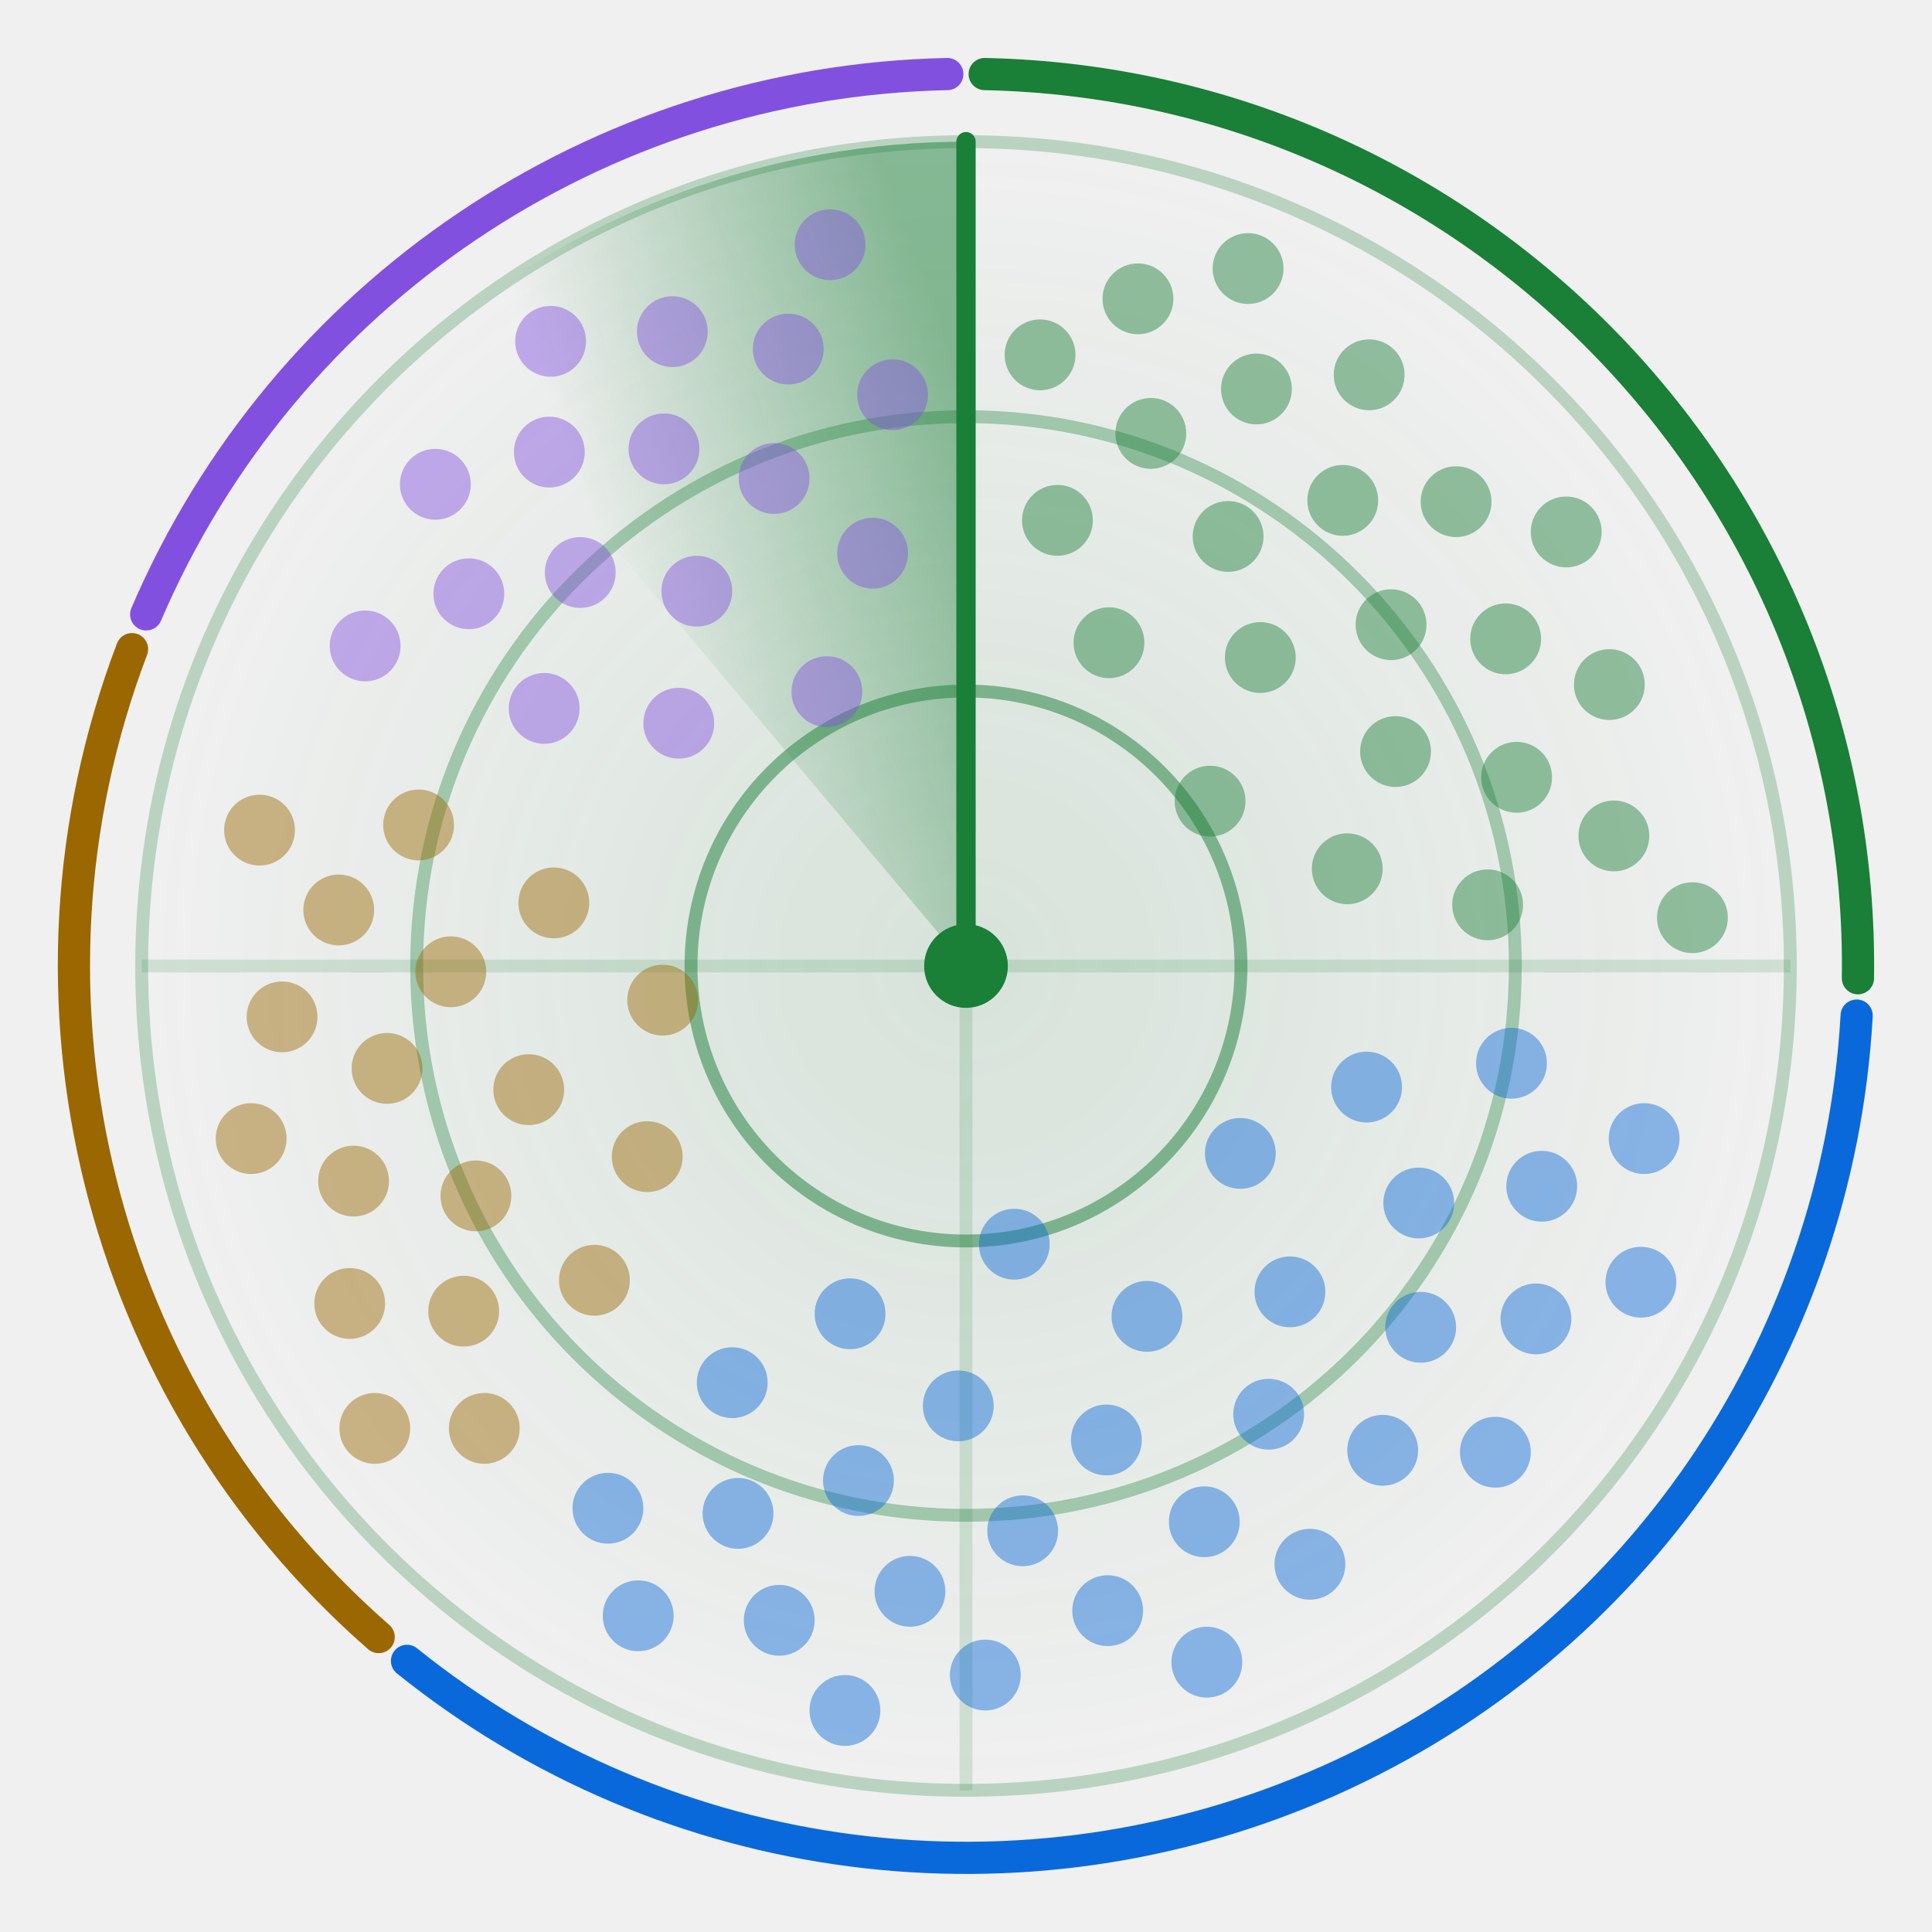
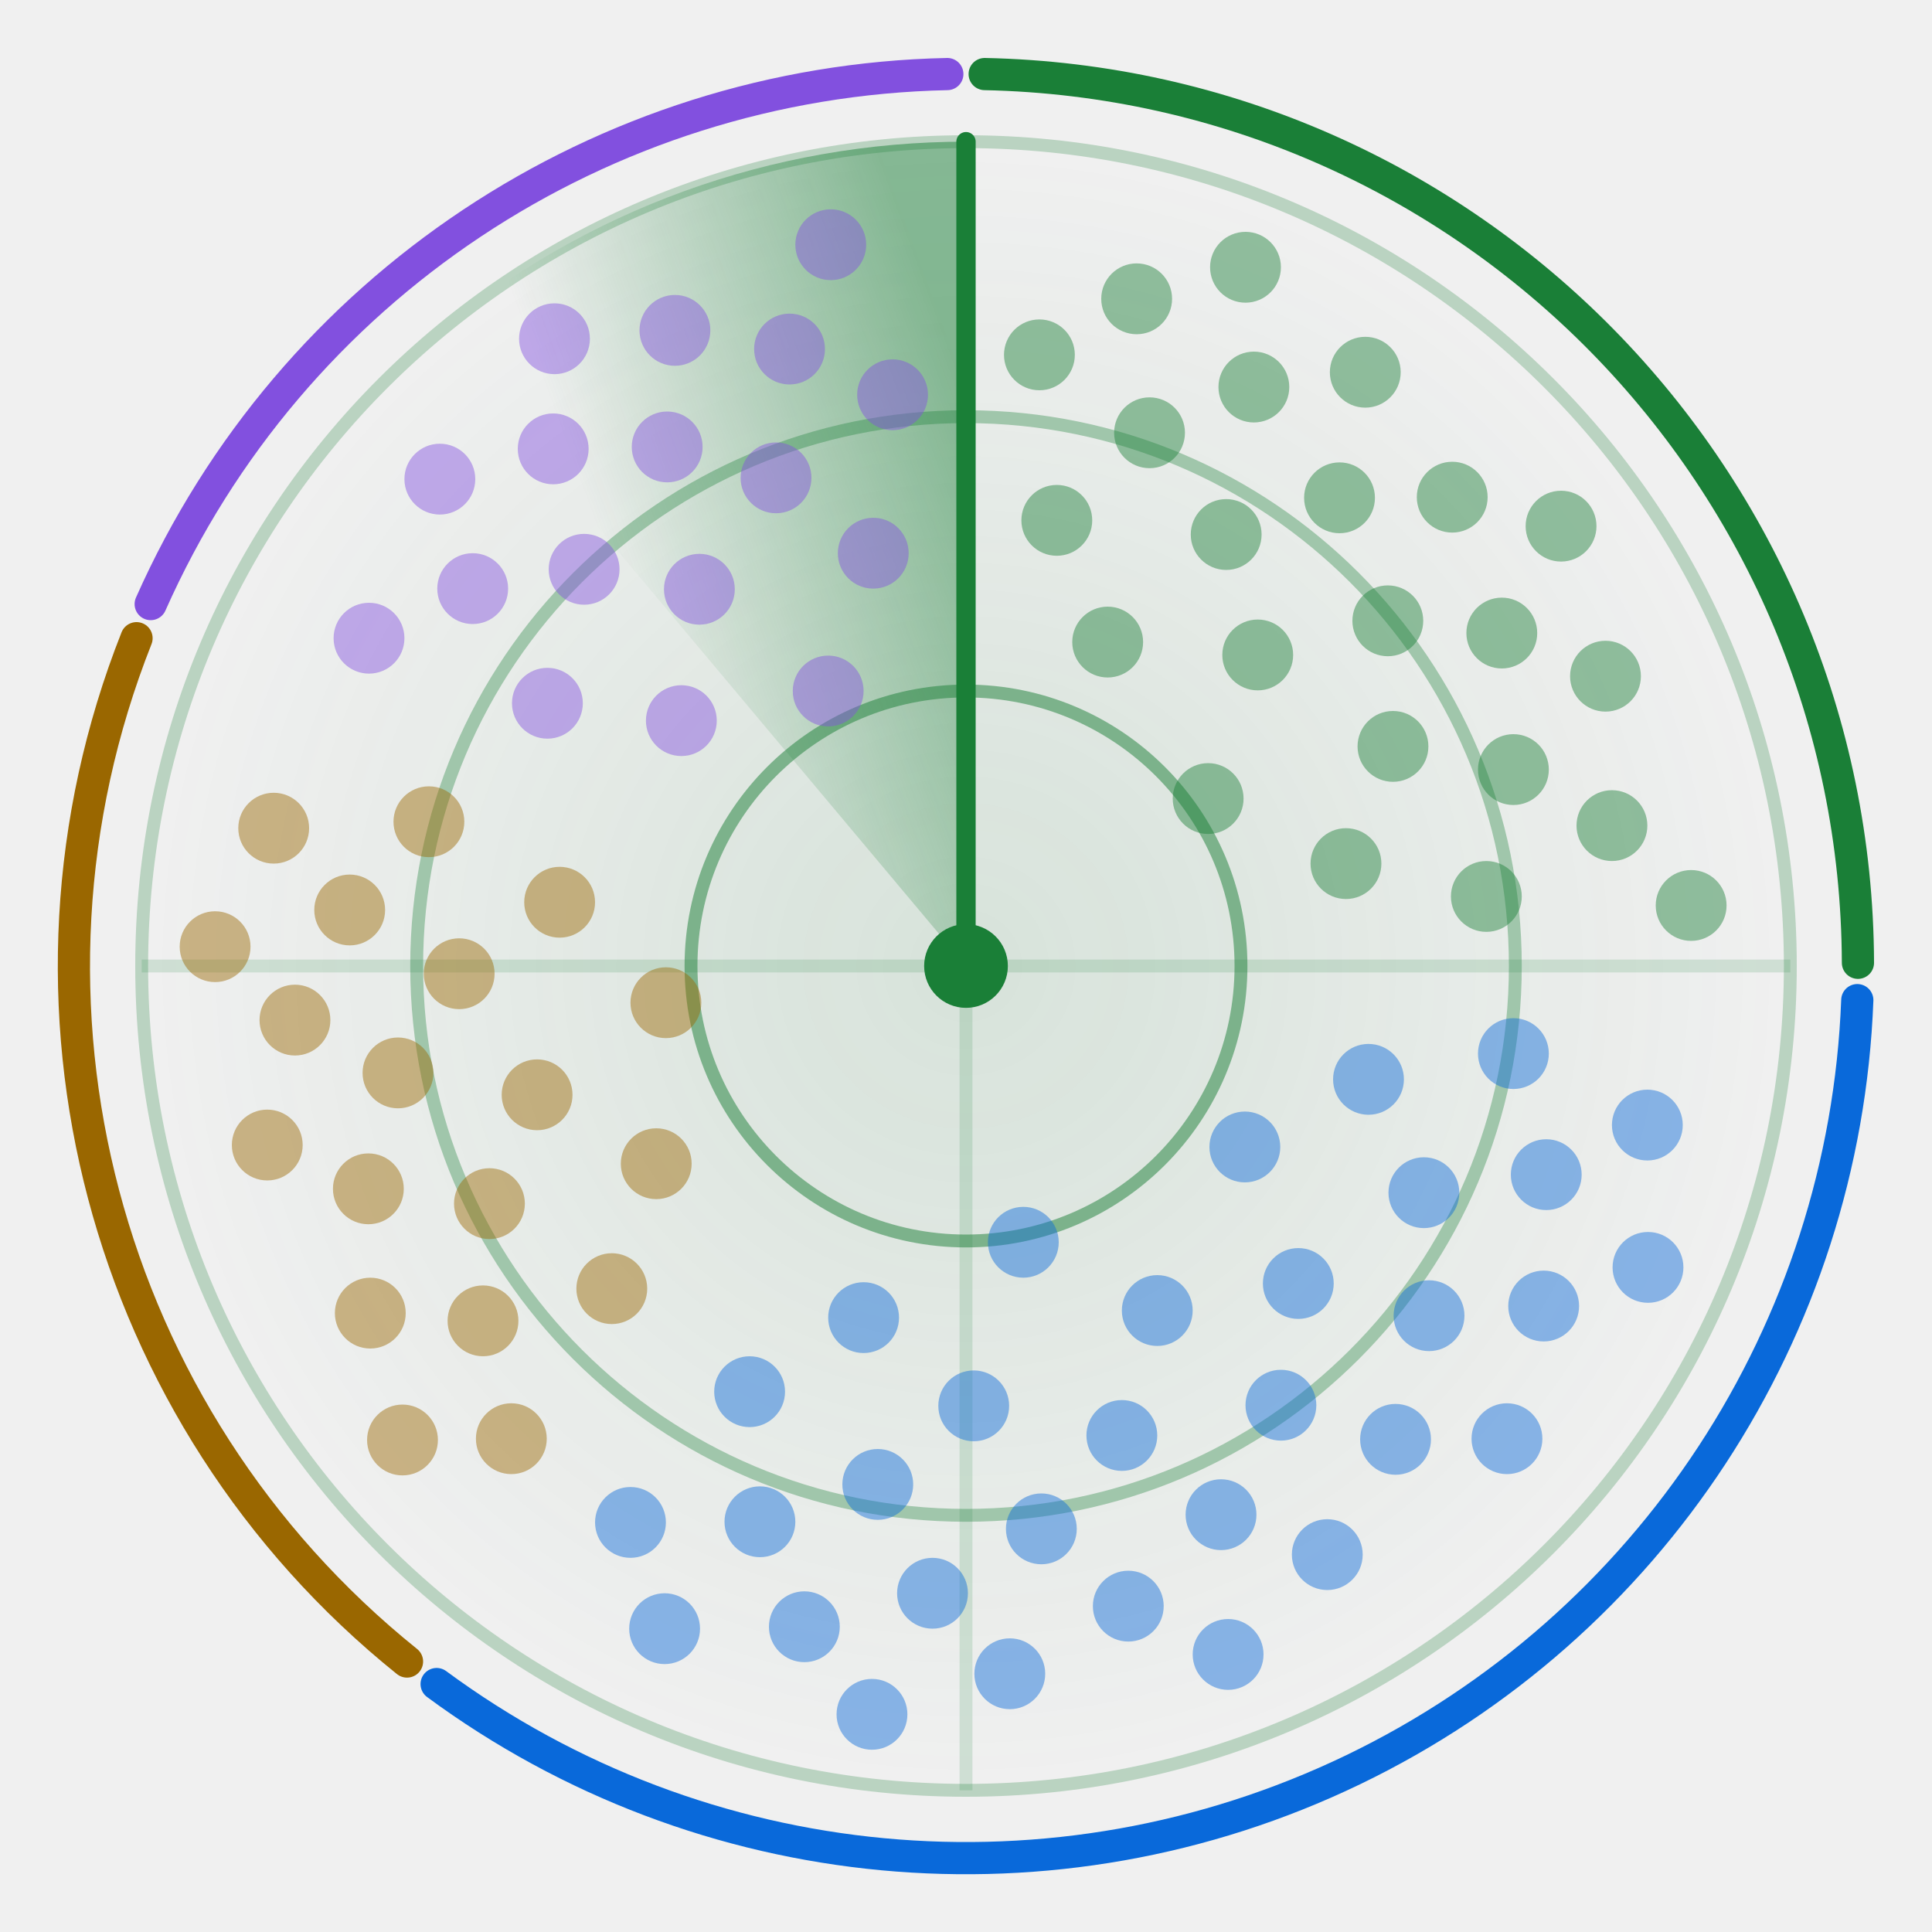
<svg xmlns="http://www.w3.org/2000/svg" width="300" height="300" viewBox="0 0 300 300" role="img" aria-labelledby="title">
  <style>.card{fill:#ffffff;stroke:#d1d9e0}.t{fill:#1f2328}.m{fill:#59636e}.ring{stroke:#1a7f37}.hub{fill:#1a7f37}.beam{stroke:#1a7f37}.s0,.s1,.g0,.g1{stop-color:#1a7f37}.a0{stop-color:#1a7f37}.a1{stop-color:#0969da}.dot.agents,.key.agents{fill:#1a7f37}.rim.agents{stroke:#1a7f37}.dot.apis,.key.apis{fill:#0969da}.rim.apis{stroke:#0969da}.dot.trials,.key.trials{fill:#9a6700}.rim.trials{stroke:#9a6700}.dot.aggregators,.key.aggregators{fill:#8250df}.rim.aggregators{stroke:#8250df}@media (prefers-color-scheme: dark) {.card{fill:#0d1117;stroke:#3d444d}.t{fill:#f0f6fc}.m{fill:#9198a1}.ring{stroke:#3fb950}.hub{fill:#3fb950}.beam{stroke:#3fb950}.s0,.s1,.g0,.g1{stop-color:#3fb950}.a0{stop-color:#3fb950}.a1{stop-color:#4493f8}.dot.agents,.key.agents{fill:#3fb950}.rim.agents{stroke:#3fb950}.dot.apis,.key.apis{fill:#4493f8}.rim.apis{stroke:#4493f8}.dot.trials,.key.trials{fill:#d29922}.rim.trials{stroke:#d29922}.dot.aggregators,.key.aggregators{fill:#ab7df8}.rim.aggregators{stroke:#ab7df8}}.rim{fill:none}.s0{stop-opacity:.5}.s1,.g1{stop-opacity:0}.g0{stop-opacity:.12}.dot{opacity:.45;animation:ping 6s linear infinite}@keyframes ping{0%,4%{opacity:1}55%,100%{opacity:.45}}.turning{animation:turn 6s linear infinite}@keyframes turn{to{transform:rotate(360deg)}}@media (prefers-reduced-motion: reduce) {.dot { animation: none; opacity: 1 } .turning { animation: none }}</style>
  <defs>
    <radialGradient id="glow">
      <stop class="g0" offset="0" />
      <stop class="g1" offset="1" />
    </radialGradient>
  </defs>
  <circle cx="150.0" cy="150.0" r="128.0" fill="url(#glow)" />
  <circle class="ring" cx="150.0" cy="150.0" r="42.7" fill="none" stroke-width="2" stroke-opacity=".5" />
  <circle class="ring" cx="150.0" cy="150.0" r="85.3" fill="none" stroke-width="2" stroke-opacity=".35" />
  <circle class="ring" cx="150.0" cy="150.0" r="128.0" fill="none" stroke-width="2" stroke-opacity=".25" />
  <path class="ring" d="M22.0 150.0H278.0M150.0 22.0V278.0" stroke-width="2" stroke-opacity=".15" />
-   <path class="rim agents" d="M152.9 11.5A138.5 138.5 0 0 1 288.5 151.9" stroke-width="5" stroke-linecap="round" />
-   <path class="rim apis" d="M288.3 157.7A138.5 138.5 0 0 1 63.2 257.9" stroke-width="5" stroke-linecap="round" />
-   <path class="rim trials" d="M58.8 254.2A138.5 138.5 0 0 1 20.5 100.8" stroke-width="5" stroke-linecap="round" />
-   <path class="rim aggregators" d="M22.7 95.4A138.5 138.5 0 0 1 147.1 11.5" stroke-width="5" stroke-linecap="round" />
+   <path class="rim agents" d="M152.9 11.5A138.5 138.5 0 0 1 288.5 149.5" stroke-width="5" stroke-linecap="round" />
+   <path class="rim apis" d="M288.4 155.3A138.5 138.5 0 0 1 67.8 261.5" stroke-width="5" stroke-linecap="round" />
+   <path class="rim trials" d="M63.2 258.0A138.5 138.5 0 0 1 21.2 99.1" stroke-width="5" stroke-linecap="round" />
+   <path class="rim aggregators" d="M23.4 93.8A138.5 138.5 0 0 1 147.1 11.5" stroke-width="5" stroke-linecap="round" />
  <defs>
    <linearGradient id="sweep" gradientUnits="userSpaceOnUse" x1="150.0" y1="60.4" x2="92.4" y2="81.4">
      <stop class="s0" offset="0" />
      <stop class="s1" offset="1" />
    </linearGradient>
  </defs>
  <g class="turning" style="transform-origin:150.0px 150.0px">
    <path fill="url(#sweep)" d="M150.0 150.0L67.7 51.9A128.0 128.0 0 0 1 150.0 22.0Z" />
    <line class="beam" x1="150.0" y1="150.0" x2="150.0" y2="22.0" stroke-width="3" stroke-linecap="round" />
  </g>
-   <circle class="dot agents" cx="187.9" cy="124.4" r="5.5" style="animation-delay:0.93s" />
-   <circle class="dot agents" cx="172.2" cy="99.8" r="5.5" style="animation-delay:0.40s" />
-   <circle class="dot agents" cx="209.2" cy="134.9" r="5.5" style="animation-delay:1.26s" />
-   <circle class="dot agents" cx="195.7" cy="102.1" r="5.5" style="animation-delay:0.73s" />
-   <circle class="dot agents" cx="164.2" cy="80.8" r="5.5" style="animation-delay:0.19s" />
-   <circle class="dot agents" cx="216.7" cy="116.7" r="5.5" style="animation-delay:1.06s" />
-   <circle class="dot agents" cx="190.7" cy="83.3" r="5.5" style="animation-delay:0.52s" />
-   <circle class="dot agents" cx="231.0" cy="140.5" r="5.5" style="animation-delay:1.39s" />
-   <circle class="dot agents" cx="216.0" cy="97.0" r="5.5" style="animation-delay:0.85s" />
-   <circle class="dot agents" cx="178.7" cy="67.3" r="5.5" style="animation-delay:0.32s" />
-   <circle class="dot agents" cx="235.5" cy="120.7" r="5.5" style="animation-delay:1.18s" />
-   <circle class="dot agents" cx="208.5" cy="77.7" r="5.5" style="animation-delay:0.65s" />
-   <circle class="dot agents" cx="161.5" cy="55.1" r="5.5" style="animation-delay:0.11s" />
-   <circle class="dot agents" cx="233.8" cy="99.2" r="5.5" style="animation-delay:0.98s" />
-   <circle class="dot agents" cx="195.1" cy="60.4" r="5.5" style="animation-delay:0.45s" />
-   <circle class="dot agents" cx="250.6" cy="129.8" r="5.5" style="animation-delay:1.31s" />
-   <circle class="dot agents" cx="226.1" cy="77.9" r="5.5" style="animation-delay:0.78s" />
-   <circle class="dot agents" cx="176.7" cy="46.4" r="5.5" style="animation-delay:0.24s" />
-   <circle class="dot agents" cx="249.9" cy="106.3" r="5.5" style="animation-delay:1.11s" />
-   <circle class="dot agents" cx="212.6" cy="58.2" r="5.5" style="animation-delay:0.57s" />
-   <circle class="dot agents" cx="262.8" cy="142.5" r="5.5" style="animation-delay:1.44s" />
-   <circle class="dot agents" cx="243.2" cy="82.6" r="5.5" style="animation-delay:0.90s" />
-   <circle class="dot agents" cx="193.8" cy="41.7" r="5.5" style="animation-delay:0.37s" />
-   <circle class="dot apis" cx="157.5" cy="193.2" r="5.5" style="animation-delay:2.84s" />
-   <circle class="dot apis" cx="192.6" cy="179.1" r="5.5" style="animation-delay:2.07s" />
-   <circle class="dot apis" cx="132.0" cy="204.0" r="5.5" style="animation-delay:3.31s" />
-   <circle class="dot apis" cx="178.1" cy="204.4" r="5.5" style="animation-delay:2.54s" />
-   <circle class="dot apis" cx="212.2" cy="168.8" r="5.5" style="animation-delay:1.78s" />
-   <circle class="dot apis" cx="148.8" cy="218.3" r="5.5" style="animation-delay:3.02s" />
-   <circle class="dot apis" cx="200.3" cy="200.6" r="5.5" style="animation-delay:2.25s" />
-   <circle class="dot apis" cx="113.7" cy="214.7" r="5.5" style="animation-delay:3.49s" />
-   <circle class="dot apis" cx="171.8" cy="223.6" r="5.5" style="animation-delay:2.72s" />
-   <circle class="dot apis" cx="220.3" cy="186.8" r="5.5" style="animation-delay:1.96s" />
-   <circle class="dot apis" cx="133.3" cy="229.9" r="5.5" style="animation-delay:3.20s" />
-   <circle class="dot apis" cx="197.0" cy="219.6" r="5.5" style="animation-delay:2.43s" />
-   <circle class="dot apis" cx="234.7" cy="165.1" r="5.5" style="animation-delay:1.67s" />
-   <circle class="dot apis" cx="158.8" cy="237.7" r="5.5" style="animation-delay:2.90s" />
-   <circle class="dot apis" cx="220.6" cy="206.1" r="5.5" style="animation-delay:2.14s" />
-   <circle class="dot apis" cx="114.6" cy="235.0" r="5.5" style="animation-delay:3.38s" />
-   <circle class="dot apis" cx="187.0" cy="236.3" r="5.5" style="animation-delay:2.61s" />
-   <circle class="dot apis" cx="239.4" cy="184.2" r="5.5" style="animation-delay:1.85s" />
-   <circle class="dot apis" cx="141.3" cy="247.1" r="5.5" style="animation-delay:3.09s" />
-   <circle class="dot apis" cx="214.7" cy="225.2" r="5.5" style="animation-delay:2.32s" />
-   <circle class="dot apis" cx="94.4" cy="234.2" r="5.5" style="animation-delay:3.56s" />
-   <circle class="dot apis" cx="172.0" cy="250.1" r="5.5" style="animation-delay:2.79s" />
-   <circle class="dot apis" cx="238.5" cy="204.8" r="5.5" style="animation-delay:2.03s" />
-   <circle class="dot apis" cx="121.0" cy="251.6" r="5.5" style="animation-delay:3.27s" />
-   <circle class="dot apis" cx="203.4" cy="242.9" r="5.5" style="animation-delay:2.50s" />
-   <circle class="dot apis" cx="255.3" cy="176.8" r="5.5" style="animation-delay:1.74s" />
-   <circle class="dot apis" cx="153.0" cy="260.1" r="5.5" style="animation-delay:2.97s" />
-   <circle class="dot apis" cx="232.2" cy="225.5" r="5.5" style="animation-delay:2.21s" />
-   <circle class="dot apis" cx="99.1" cy="250.9" r="5.5" style="animation-delay:3.45s" />
-   <circle class="dot apis" cx="187.4" cy="258.1" r="5.5" style="animation-delay:2.68s" />
-   <circle class="dot apis" cx="254.8" cy="199.1" r="5.5" style="animation-delay:1.92s" />
-   <circle class="dot apis" cx="131.2" cy="265.6" r="5.5" style="animation-delay:3.15s" />
-   <circle class="dot trials" cx="102.9" cy="155.3" r="5.5" style="animation-delay:4.39s" />
-   <circle class="dot trials" cx="100.5" cy="179.6" r="5.5" style="animation-delay:3.99s" />
-   <circle class="dot trials" cx="86.0" cy="140.2" r="5.5" style="animation-delay:4.64s" />
-   <circle class="dot trials" cx="82.1" cy="169.2" r="5.5" style="animation-delay:4.24s" />
-   <circle class="dot trials" cx="92.3" cy="198.8" r="5.5" style="animation-delay:3.83s" />
-   <circle class="dot trials" cx="70.0" cy="150.9" r="5.5" style="animation-delay:4.49s" />
-   <circle class="dot trials" cx="73.9" cy="185.7" r="5.5" style="animation-delay:4.08s" />
-   <circle class="dot trials" cx="65.0" cy="128.1" r="5.5" style="animation-delay:4.74s" />
-   <circle class="dot trials" cx="60.1" cy="165.9" r="5.5" style="animation-delay:4.33s" />
-   <circle class="dot trials" cx="72.0" cy="203.6" r="5.5" style="animation-delay:3.93s" />
-   <circle class="dot trials" cx="52.6" cy="141.3" r="5.5" style="animation-delay:4.58s" />
-   <circle class="dot trials" cx="54.9" cy="183.4" r="5.5" style="animation-delay:4.18s" />
-   <circle class="dot trials" cx="75.2" cy="221.8" r="5.5" style="animation-delay:3.77s" />
-   <circle class="dot trials" cx="43.8" cy="157.9" r="5.5" style="animation-delay:4.43s" />
-   <circle class="dot trials" cx="54.3" cy="202.4" r="5.5" style="animation-delay:4.02s" />
-   <circle class="dot trials" cx="40.3" cy="128.9" r="5.5" style="animation-delay:4.68s" />
-   <circle class="dot trials" cx="39.0" cy="176.8" r="5.5" style="animation-delay:4.27s" />
-   <circle class="dot trials" cx="58.2" cy="221.8" r="5.5" style="animation-delay:3.87s" />
-   <circle class="dot aggregators" cx="128.4" cy="107.4" r="5.5" style="animation-delay:5.55s" />
-   <circle class="dot aggregators" cx="105.4" cy="112.3" r="5.5" style="animation-delay:5.17s" />
-   <circle class="dot aggregators" cx="135.5" cy="85.9" r="5.5" style="animation-delay:5.79s" />
-   <circle class="dot aggregators" cx="108.2" cy="91.8" r="5.5" style="animation-delay:5.41s" />
-   <circle class="dot aggregators" cx="84.5" cy="110.0" r="5.5" style="animation-delay:5.02s" />
-   <circle class="dot aggregators" cx="120.2" cy="74.3" r="5.5" style="animation-delay:5.64s" />
-   <circle class="dot aggregators" cx="90.1" cy="88.9" r="5.5" style="animation-delay:5.26s" />
+   <circle class="dot agents" cx="187.6" cy="124.0" r="5.5" style="animation-delay:0.92s" />
+   <circle class="dot agents" cx="172.0" cy="99.7" r="5.5" style="animation-delay:0.39s" />
+   <circle class="dot agents" cx="209.0" cy="134.1" r="5.5" style="animation-delay:1.25s" />
+   <circle class="dot agents" cx="195.3" cy="101.7" r="5.5" style="animation-delay:0.72s" />
+   <circle class="dot agents" cx="164.1" cy="80.8" r="5.5" style="animation-delay:0.19s" />
+   <circle class="dot agents" cx="216.3" cy="115.9" r="5.5" style="animation-delay:1.05s" />
+   <circle class="dot agents" cx="190.4" cy="83.0" r="5.5" style="animation-delay:0.52s" />
+   <circle class="dot agents" cx="230.8" cy="139.2" r="5.5" style="animation-delay:1.37s" />
+   <circle class="dot agents" cx="215.5" cy="96.4" r="5.5" style="animation-delay:0.84s" />
+   <circle class="dot agents" cx="178.5" cy="67.2" r="5.5" style="animation-delay:0.32s" />
+   <circle class="dot agents" cx="235.0" cy="119.5" r="5.5" style="animation-delay:1.17s" />
+   <circle class="dot agents" cx="208.0" cy="77.3" r="5.5" style="animation-delay:0.64s" />
+   <circle class="dot agents" cx="161.4" cy="55.1" r="5.5" style="animation-delay:0.11s" />
+   <circle class="dot agents" cx="233.2" cy="98.3" r="5.5" style="animation-delay:0.97s" />
+   <circle class="dot agents" cx="194.7" cy="60.1" r="5.5" style="animation-delay:0.44s" />
+   <circle class="dot agents" cx="250.3" cy="128.2" r="5.5" style="animation-delay:1.30s" />
+   <circle class="dot agents" cx="225.5" cy="77.2" r="5.5" style="animation-delay:0.77s" />
+   <circle class="dot agents" cx="176.5" cy="46.4" r="5.5" style="animation-delay:0.24s" />
+   <circle class="dot agents" cx="249.3" cy="105.0" r="5.5" style="animation-delay:1.09s" />
+   <circle class="dot agents" cx="212.0" cy="57.8" r="5.5" style="animation-delay:0.57s" />
+   <circle class="dot agents" cx="262.6" cy="140.6" r="5.5" style="animation-delay:1.42s" />
+   <circle class="dot agents" cx="242.4" cy="81.7" r="5.5" style="animation-delay:0.89s" />
+   <circle class="dot agents" cx="193.4" cy="41.5" r="5.5" style="animation-delay:0.36s" />
+   <circle class="dot apis" cx="158.9" cy="192.9" r="5.5" style="animation-delay:2.80s" />
+   <circle class="dot apis" cx="193.3" cy="178.1" r="5.5" style="animation-delay:2.05s" />
+   <circle class="dot apis" cx="134.1" cy="204.6" r="5.5" style="animation-delay:3.27s" />
+   <circle class="dot apis" cx="179.7" cy="203.5" r="5.5" style="animation-delay:2.52s" />
+   <circle class="dot apis" cx="212.5" cy="167.6" r="5.5" style="animation-delay:1.76s" />
+   <circle class="dot apis" cx="151.2" cy="218.3" r="5.5" style="animation-delay:2.98s" />
+   <circle class="dot apis" cx="201.6" cy="199.3" r="5.5" style="animation-delay:2.23s" />
+   <circle class="dot apis" cx="116.4" cy="216.1" r="5.5" style="animation-delay:3.45s" />
+   <circle class="dot apis" cx="174.2" cy="222.9" r="5.5" style="animation-delay:2.69s" />
+   <circle class="dot apis" cx="221.1" cy="185.2" r="5.5" style="animation-delay:1.94s" />
+   <circle class="dot apis" cx="136.3" cy="230.5" r="5.5" style="animation-delay:3.16s" />
+   <circle class="dot apis" cx="198.9" cy="218.2" r="5.5" style="animation-delay:2.41s" />
+   <circle class="dot apis" cx="235.0" cy="163.6" r="5.5" style="animation-delay:1.65s" />
+   <circle class="dot apis" cx="161.7" cy="237.4" r="5.5" style="animation-delay:2.87s" />
+   <circle class="dot apis" cx="221.9" cy="204.3" r="5.5" style="animation-delay:2.12s" />
+   <circle class="dot apis" cx="118.0" cy="236.3" r="5.5" style="animation-delay:3.34s" />
+   <circle class="dot apis" cx="189.6" cy="235.2" r="5.5" style="animation-delay:2.58s" />
+   <circle class="dot apis" cx="240.1" cy="182.4" r="5.5" style="animation-delay:1.83s" />
+   <circle class="dot apis" cx="144.8" cy="247.4" r="5.5" style="animation-delay:3.05s" />
+   <circle class="dot apis" cx="216.7" cy="223.5" r="5.5" style="animation-delay:2.30s" />
+   <circle class="dot apis" cx="97.9" cy="236.4" r="5.5" style="animation-delay:3.52s" />
+   <circle class="dot apis" cx="175.2" cy="249.4" r="5.5" style="animation-delay:2.76s" />
+   <circle class="dot apis" cx="239.7" cy="202.8" r="5.5" style="animation-delay:2.01s" />
+   <circle class="dot apis" cx="124.9" cy="252.6" r="5.5" style="animation-delay:3.23s" />
+   <circle class="dot apis" cx="206.1" cy="241.4" r="5.5" style="animation-delay:2.47s" />
+   <circle class="dot apis" cx="255.8" cy="174.7" r="5.5" style="animation-delay:1.72s" />
+   <circle class="dot apis" cx="156.8" cy="259.9" r="5.5" style="animation-delay:2.94s" />
+   <circle class="dot apis" cx="234.0" cy="223.4" r="5.5" style="animation-delay:2.19s" />
+   <circle class="dot apis" cx="103.2" cy="252.9" r="5.5" style="animation-delay:3.41s" />
+   <circle class="dot apis" cx="190.7" cy="256.9" r="5.5" style="animation-delay:2.65s" />
+   <circle class="dot apis" cx="255.9" cy="196.8" r="5.5" style="animation-delay:1.90s" />
+   <circle class="dot apis" cx="135.4" cy="266.2" r="5.5" style="animation-delay:3.12s" />
+   <circle class="dot trials" cx="103.4" cy="155.7" r="5.5" style="animation-delay:4.38s" />
+   <circle class="dot trials" cx="101.9" cy="180.7" r="5.5" style="animation-delay:3.96s" />
+   <circle class="dot trials" cx="86.9" cy="140.1" r="5.5" style="animation-delay:4.65s" />
+   <circle class="dot trials" cx="83.4" cy="170.0" r="5.5" style="animation-delay:4.22s" />
+   <circle class="dot trials" cx="95.0" cy="200.1" r="5.5" style="animation-delay:3.79s" />
+   <circle class="dot trials" cx="71.3" cy="151.2" r="5.5" style="animation-delay:4.49s" />
+   <circle class="dot trials" cx="76.0" cy="186.9" r="5.5" style="animation-delay:4.06s" />
+   <circle class="dot trials" cx="66.6" cy="127.6" r="5.5" style="animation-delay:4.75s" />
+   <circle class="dot trials" cx="61.8" cy="166.6" r="5.5" style="animation-delay:4.32s" />
+   <circle class="dot trials" cx="75.0" cy="205.1" r="5.5" style="animation-delay:3.89s" />
+   <circle class="dot trials" cx="54.3" cy="141.3" r="5.5" style="animation-delay:4.59s" />
+   <circle class="dot trials" cx="57.2" cy="184.6" r="5.5" style="animation-delay:4.16s" />
+   <circle class="dot trials" cx="79.4" cy="223.4" r="5.5" style="animation-delay:3.73s" />
+   <circle class="dot trials" cx="45.8" cy="158.4" r="5.5" style="animation-delay:4.42s" />
+   <circle class="dot trials" cx="57.5" cy="203.9" r="5.5" style="animation-delay:4.00s" />
+   <circle class="dot trials" cx="42.5" cy="128.6" r="5.5" style="animation-delay:4.69s" />
+   <circle class="dot trials" cx="41.5" cy="177.8" r="5.5" style="animation-delay:4.26s" />
+   <circle class="dot trials" cx="62.5" cy="223.6" r="5.5" style="animation-delay:3.83s" />
+   <circle class="dot trials" cx="33.4" cy="147.0" r="5.5" style="animation-delay:4.52s" />
+   <circle class="dot aggregators" cx="128.6" cy="107.3" r="5.5" style="animation-delay:5.56s" />
+   <circle class="dot aggregators" cx="105.8" cy="111.9" r="5.5" style="animation-delay:5.18s" />
+   <circle class="dot aggregators" cx="135.6" cy="85.9" r="5.5" style="animation-delay:5.79s" />
+   <circle class="dot aggregators" cx="108.6" cy="91.5" r="5.5" style="animation-delay:5.41s" />
+   <circle class="dot aggregators" cx="85.0" cy="109.2" r="5.5" style="animation-delay:5.03s" />
+   <circle class="dot aggregators" cx="120.5" cy="74.2" r="5.5" style="animation-delay:5.65s" />
+   <circle class="dot aggregators" cx="90.7" cy="88.4" r="5.5" style="animation-delay:5.27s" />
  <circle class="dot aggregators" cx="138.6" cy="61.3" r="5.5" style="animation-delay:5.88s" />
-   <circle class="dot aggregators" cx="103.1" cy="69.7" r="5.5" style="animation-delay:5.50s" />
-   <circle class="dot aggregators" cx="72.8" cy="92.2" r="5.5" style="animation-delay:5.11s" />
-   <circle class="dot aggregators" cx="122.4" cy="54.2" r="5.5" style="animation-delay:5.73s" />
-   <circle class="dot aggregators" cx="85.3" cy="70.2" r="5.5" style="animation-delay:5.35s" />
-   <circle class="dot aggregators" cx="56.7" cy="100.3" r="5.5" style="animation-delay:4.97s" />
-   <circle class="dot aggregators" cx="104.4" cy="51.5" r="5.5" style="animation-delay:5.59s" />
-   <circle class="dot aggregators" cx="67.6" cy="75.2" r="5.5" style="animation-delay:5.20s" />
-   <circle class="dot aggregators" cx="128.9" cy="38.0" r="5.5" style="animation-delay:5.82s" />
-   <circle class="dot aggregators" cx="85.5" cy="53.0" r="5.5" style="animation-delay:5.44s" />
+   <circle class="dot aggregators" cx="103.6" cy="69.4" r="5.5" style="animation-delay:5.50s" />
+   <circle class="dot aggregators" cx="73.4" cy="91.4" r="5.5" style="animation-delay:5.12s" />
+   <circle class="dot aggregators" cx="122.6" cy="54.2" r="5.5" style="animation-delay:5.73s" />
+   <circle class="dot aggregators" cx="85.9" cy="69.7" r="5.5" style="animation-delay:5.36s" />
+   <circle class="dot aggregators" cx="57.3" cy="99.1" r="5.5" style="animation-delay:4.98s" />
+   <circle class="dot aggregators" cx="104.8" cy="51.3" r="5.5" style="animation-delay:5.59s" />
+   <circle class="dot aggregators" cx="68.3" cy="74.4" r="5.5" style="animation-delay:5.21s" />
+   <circle class="dot aggregators" cx="129.0" cy="38.0" r="5.5" style="animation-delay:5.82s" />
+   <circle class="dot aggregators" cx="86.1" cy="52.6" r="5.5" style="animation-delay:5.45s" />
  <circle class="hub" cx="150.0" cy="150.0" r="6.5" />
</svg>
